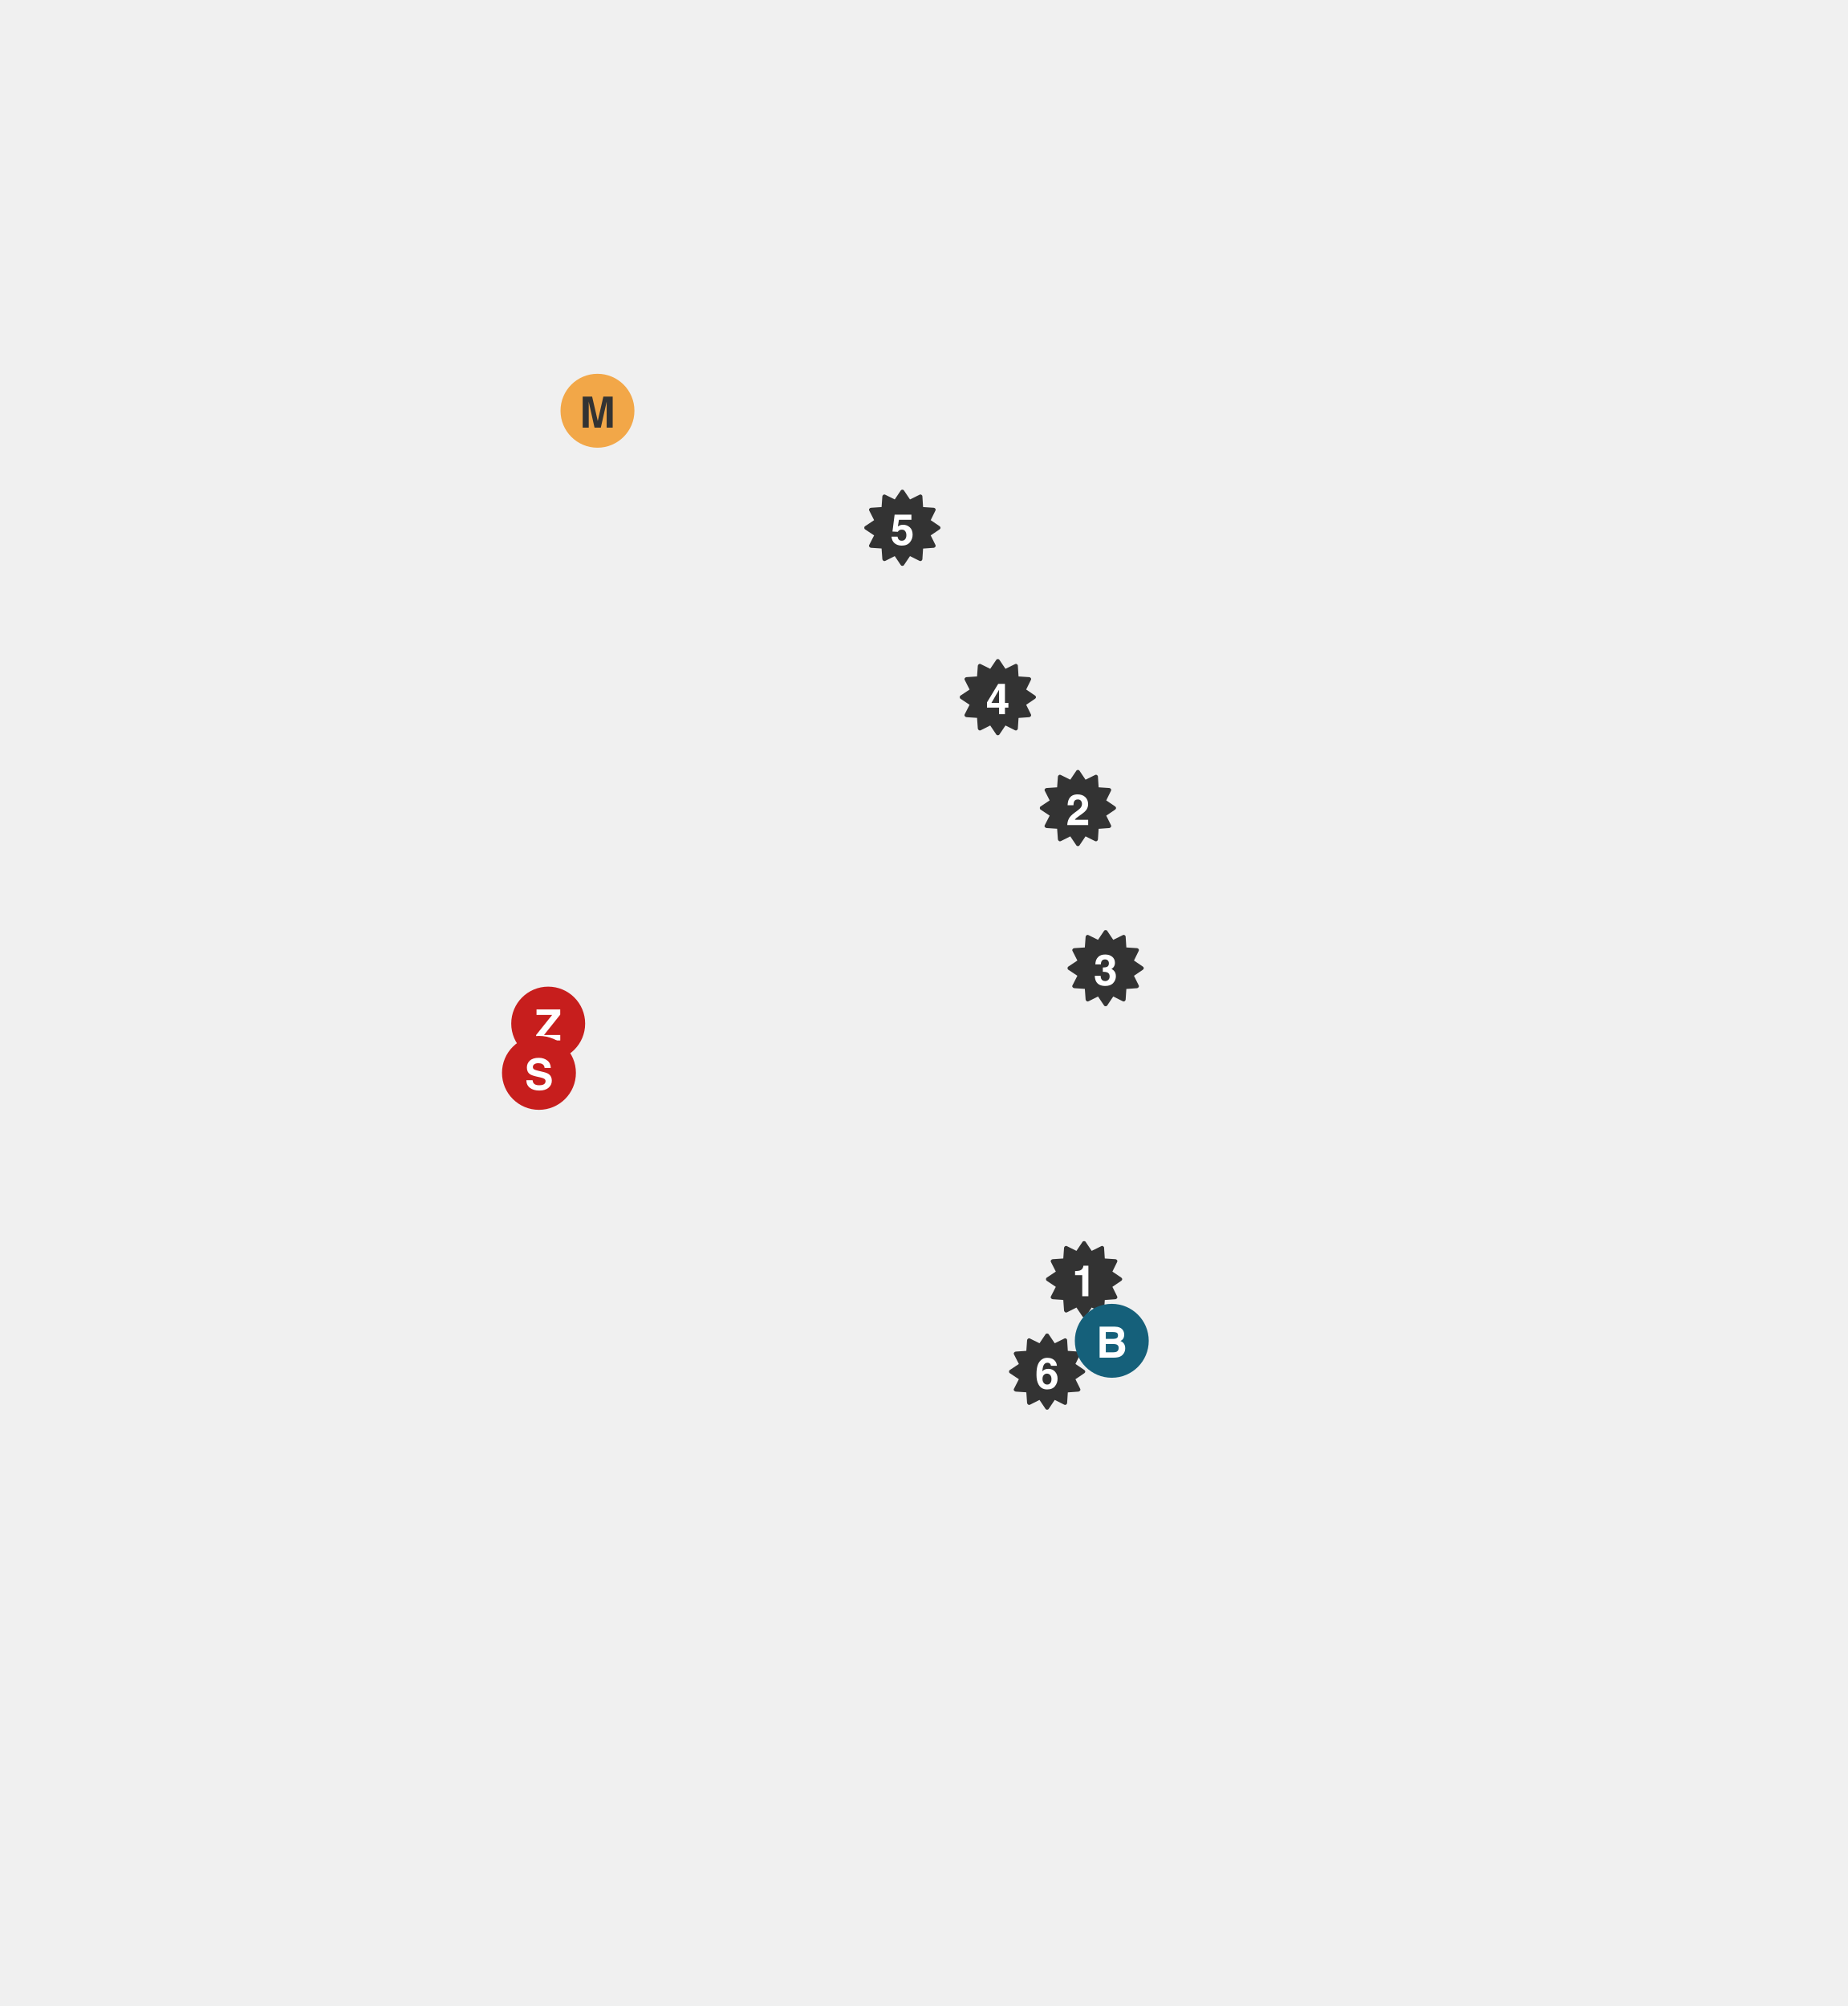
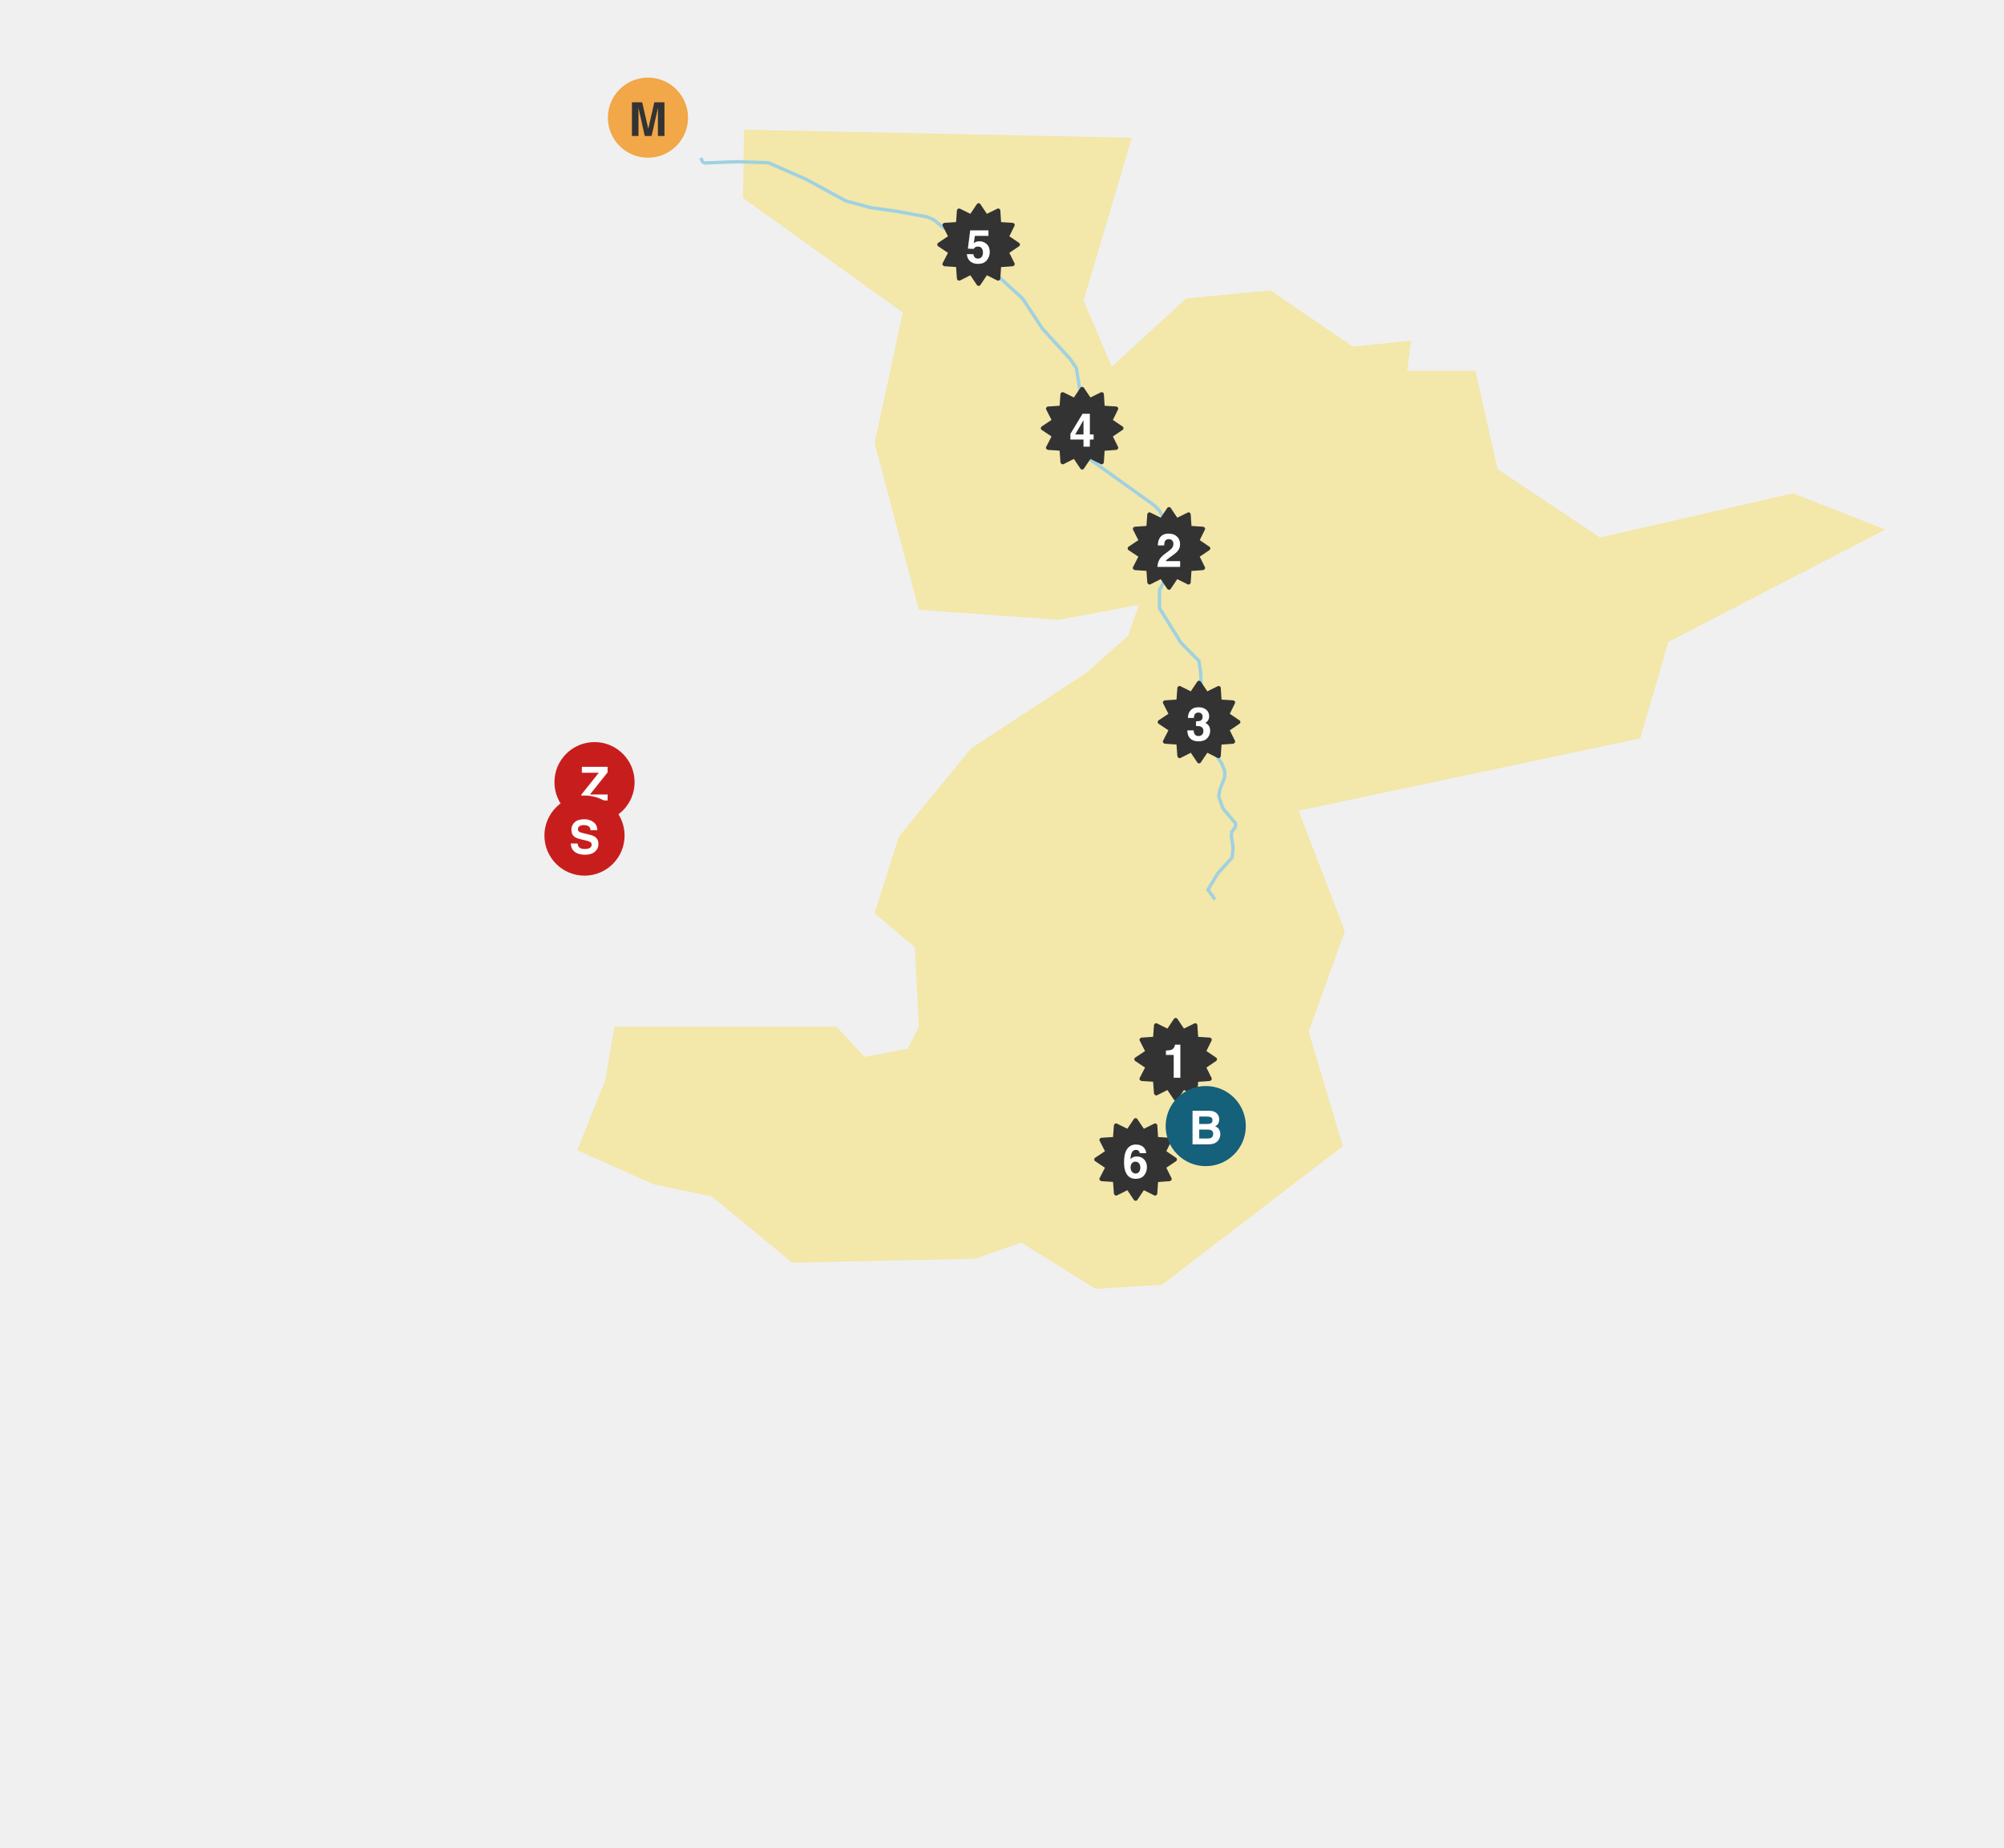
- <svg xmlns="http://www.w3.org/2000/svg" version="1.2" baseProfile="tiny" id="g-220727-the-otter-turf-wars-rgb-Artboard_1-interactions-img" x="0px" y="0px" viewBox="0 0 600 651.377" overflow="visible" xml:space="preserve">
+ <svg xmlns="http://www.w3.org/2000/svg" version="1.2" baseProfile="tiny" id="g-220727-the-otter-turf-wars-rgb-Artboard_1-interactions-img" x="0px" y="0px" viewBox="0 0 600 553.239" overflow="visible" xml:space="preserve">
  <g>
-     <g id="fights_00000143602886018491655390000018355709801574389648_">
-       <g id="kallang-basin_00000091711116273010800360000000198170714389015182_" transform="translate(359, 346)">
-         <path fill="#333333" d="M9.2-34.098l2.875,1.95c0.2,0.133,0.3,0.308,0.3,0.525c0,0.217-0.1,0.392-0.3,0.525L9.2-29.148     l1.525,3.075c0.117,0.233,0.108,0.442-0.025,0.625c-0.133,0.183-0.3,0.292-0.5,0.325l-3.475,0.25L6.5-21.423     c-0.017,0.2-0.117,0.367-0.3,0.5s-0.392,0.15-0.625,0.05l-3.1-1.55l-1.95,2.9C0.408-19.34,0.233-19.248,0-19.248     s-0.408-0.092-0.525-0.275l-1.95-2.9l-3.075,1.55c-0.233,0.1-0.442,0.083-0.625-0.05c-0.183-0.133-0.292-0.3-0.325-0.5     l-0.25-3.475l-3.425-0.225c-0.217-0.017-0.4-0.125-0.55-0.325c-0.15-0.2-0.158-0.408-0.025-0.625l1.575-3.075l-2.925-1.95     c-0.183-0.117-0.275-0.292-0.275-0.525s0.092-0.408,0.275-0.525l2.925-1.95l-1.575-3.1c-0.117-0.2-0.108-0.4,0.025-0.6     c0.133-0.2,0.317-0.308,0.55-0.325l3.425-0.225l0.25-3.475c0.017-0.2,0.125-0.367,0.325-0.5c0.2-0.133,0.408-0.142,0.625-0.025     l3.075,1.525l1.95-2.9c0.117-0.183,0.292-0.275,0.525-0.275s0.408,0.092,0.525,0.275l1.95,2.9l3.1-1.525     C5.792-42.465,6-42.457,6.2-42.323c0.2,0.133,0.3,0.3,0.3,0.5l0.225,3.475l3.475,0.225c0.2,0.017,0.367,0.117,0.5,0.3     c0.133,0.183,0.142,0.392,0.025,0.625L9.2-34.098z" />
-         <path fill="#FFFFFF" d="M-1.213-34.029c-0.219,0.292-0.324,0.682-0.314,1.169h-1.818c0.018-0.492,0.102-0.959,0.252-1.401     c0.16-0.388,0.41-0.745,0.752-1.073c0.256-0.232,0.559-0.41,0.91-0.533c0.351-0.123,0.781-0.185,1.291-0.185     c0.948,0,1.713,0.245,2.294,0.735c0.581,0.489,0.872,1.146,0.872,1.972c0,0.583-0.174,1.075-0.52,1.477     c-0.219,0.251-0.447,0.422-0.684,0.513c0.178,0,0.433,0.152,0.766,0.458c0.496,0.46,0.744,1.089,0.744,1.887     c0,0.839-0.29,1.575-0.871,2.212c-0.581,0.635-1.441,0.953-2.58,0.953c-1.404,0-2.379-0.458-2.926-1.374     c-0.287-0.487-0.447-1.126-0.479-1.914h1.914c0,0.396,0.063,0.725,0.191,0.984c0.236,0.479,0.667,0.718,1.291,0.718     c0.383,0,0.717-0.131,1.002-0.393c0.285-0.263,0.428-0.64,0.428-1.132c0-0.651-0.265-1.087-0.793-1.306     c-0.301-0.123-0.775-0.185-1.422-0.185v-1.395c0.633-0.009,1.075-0.07,1.326-0.185c0.433-0.191,0.648-0.579,0.648-1.162     c0-0.378-0.109-0.686-0.331-0.923s-0.532-0.355-0.933-0.355C-0.662-34.466-0.999-34.321-1.213-34.029z" />
+     <path id="territory" style="opacity:0.3;" fill="#FCD206" d="M222.759,38.841l116.114,2.407l-14.439,48.732l8.423,19.854l22.26-20.455   l25.268-2.407l24.667,16.846l17.447-1.805l-1.203,9.024h20.455l6.618,29.48l30.683,20.455l57.756-13.236l27.675,10.829   l-64.976,33.691l-8.423,28.878l-102.277,21.659l13.837,36.098l-10.829,30.081l10.228,34.293l-54.147,41.512l-19.854,1.203   l-22.26-13.837l-13.837,4.813l-54.748,1.203l-24.065-19.854l-17.447-3.61l-22.862-10.228l8.423-21.057l2.707-15.943h66.48   l8.423,9.024l12.935-2.407l3.309-6.618l-1.203-23.764l-12.033-10.228l7.22-22.862l21.659-26.472l34.594-22.711l12.484-11.13   l3.159-9.175l-24.065,4.512l-41.813-3.008l-13.236-49.935l8.423-39.106l-47.829-34.293L222.759,38.841z" />
+     <polyline id="singapore-river-flow_00000062888374489425382880000008461278482158672567_" fill="none" stroke="#9FD1E1" points="   363.777,269.378 361.672,266.445 364.604,261.557 368.891,256.819 369.192,253.961 368.665,250.126 368.816,249.073    369.869,247.719 369.944,246.591 366.184,242.154 364.905,238.62 365.206,236.514 366.635,232.904 366.71,230.949 365.733,228.542    360.393,220.571 360.092,219.443 359.942,215.307 363.251,224.933 360.393,220.571 360.092,219.443 359.491,201.544    358.964,197.935 353.55,192.445 347.157,182.142 347.157,176.727 349.188,172.892 350.316,167.402 348.661,155.745    347.157,152.963 345.653,151.384 326.551,137.697 325.499,136.193 325.047,132.357 323.844,120.099 322.265,110.247    320.385,107.465 312.112,98.44 306.171,89.416 296.244,80.391 295.342,78.662 295.417,74.601 295.041,73.849 293.011,72.871    289.777,73.172 288.574,72.721 288.047,72.044 287.596,69.111 286.844,68.284 285.716,67.908 284.212,68.359 282.482,68.209    279.624,65.877 277.669,64.975 269.096,63.395 268.194,63.245 260.748,62.192 253.228,60.162 241.346,53.694 230.065,48.731    220.815,48.43 210.964,48.806 210.362,48.505 209.836,47.302  " />
+     <g id="fights_00000081614842730058854690000006274134120437993877_">
+       <g id="kallang-basin_00000176005469868634637900000012980897109190725528_" transform="translate(359, 346)">
+         <path fill="#333333" d="M9.2-132.236l2.875,1.95c0.2,0.133,0.3,0.308,0.3,0.525c0,0.217-0.1,0.392-0.3,0.525l-2.875,1.95     l1.525,3.075c0.117,0.233,0.108,0.442-0.025,0.625c-0.133,0.183-0.3,0.292-0.5,0.325l-3.475,0.25l-0.225,3.45     c-0.017,0.2-0.117,0.367-0.3,0.5c-0.183,0.133-0.392,0.15-0.625,0.05l-3.1-1.55l-1.95,2.9c-0.117,0.183-0.292,0.275-0.525,0.275     s-0.408-0.092-0.525-0.275l-1.95-2.9l-3.075,1.55c-0.233,0.1-0.442,0.083-0.625-0.05c-0.183-0.133-0.292-0.3-0.325-0.5     l-0.25-3.475l-3.425-0.225c-0.217-0.017-0.4-0.125-0.55-0.325c-0.15-0.2-0.158-0.408-0.025-0.625l1.575-3.075l-2.925-1.95     c-0.183-0.117-0.275-0.292-0.275-0.525c0-0.233,0.092-0.408,0.275-0.525l2.925-1.95l-1.575-3.1c-0.117-0.2-0.108-0.4,0.025-0.6     c0.133-0.2,0.317-0.308,0.55-0.325l3.425-0.225l0.25-3.475c0.017-0.2,0.125-0.367,0.325-0.5c0.2-0.133,0.408-0.142,0.625-0.025     l3.075,1.525l1.95-2.9c0.117-0.183,0.292-0.275,0.525-0.275s0.408,0.092,0.525,0.275l1.95,2.9l3.1-1.525     c0.217-0.117,0.425-0.108,0.625,0.025s0.3,0.3,0.3,0.5l0.225,3.475l3.475,0.225c0.2,0.017,0.367,0.117,0.5,0.3     c0.133,0.183,0.142,0.392,0.025,0.625L9.2-132.236z" />
+         <path fill="#FFFFFF" d="M-1.213-132.167c-0.219,0.292-0.324,0.682-0.314,1.169h-1.818c0.018-0.492,0.102-0.959,0.252-1.401     c0.16-0.388,0.41-0.745,0.752-1.073c0.256-0.232,0.559-0.41,0.91-0.533c0.351-0.123,0.781-0.185,1.291-0.185     c0.948,0,1.713,0.245,2.294,0.735c0.581,0.489,0.872,1.146,0.872,1.972c0,0.583-0.174,1.075-0.52,1.477     c-0.219,0.251-0.447,0.422-0.684,0.513c0.178,0,0.433,0.152,0.766,0.458c0.496,0.46,0.744,1.089,0.744,1.887     c0,0.839-0.29,1.575-0.871,2.212c-0.581,0.635-1.441,0.953-2.58,0.953c-1.404,0-2.379-0.458-2.926-1.374     c-0.287-0.487-0.447-1.126-0.479-1.914h1.914c0,0.396,0.063,0.725,0.191,0.984c0.236,0.479,0.667,0.718,1.291,0.718     c0.383,0,0.717-0.131,1.002-0.393c0.285-0.263,0.428-0.64,0.428-1.132c0-0.651-0.265-1.087-0.793-1.306     c-0.301-0.123-0.775-0.185-1.422-0.185v-1.395c0.633-0.009,1.075-0.07,1.326-0.185c0.433-0.191,0.648-0.579,0.648-1.162     c0-0.378-0.109-0.686-0.331-0.923s-0.532-0.355-0.933-0.355C-0.662-132.604-0.999-132.459-1.213-132.167z" />
      </g>
-       <g id="braddell_00000021831469048012802360000009890713220871879605_" transform="translate(324, 258)">
-         <path fill="#333333" d="M9.2-34.098l2.875,1.95c0.2,0.133,0.3,0.308,0.3,0.525c0,0.217-0.1,0.392-0.3,0.525L9.2-29.148     l1.525,3.075c0.117,0.233,0.108,0.442-0.025,0.625c-0.133,0.183-0.3,0.292-0.5,0.325l-3.475,0.25L6.5-21.423     c-0.017,0.2-0.117,0.367-0.3,0.5s-0.392,0.15-0.625,0.05l-3.1-1.55l-1.95,2.9C0.408-19.34,0.233-19.248,0-19.248     s-0.408-0.092-0.525-0.275l-1.95-2.9l-3.075,1.55c-0.233,0.1-0.442,0.083-0.625-0.05c-0.183-0.133-0.292-0.3-0.325-0.5     l-0.25-3.475l-3.425-0.225c-0.217-0.017-0.4-0.125-0.55-0.325c-0.15-0.2-0.158-0.408-0.025-0.625l1.575-3.075l-2.925-1.95     c-0.183-0.117-0.275-0.292-0.275-0.525s0.092-0.408,0.275-0.525l2.925-1.95l-1.575-3.1c-0.117-0.2-0.108-0.4,0.025-0.6     c0.133-0.2,0.317-0.308,0.55-0.325l3.425-0.225l0.25-3.475c0.017-0.2,0.125-0.367,0.325-0.5c0.2-0.133,0.408-0.142,0.625-0.025     l3.075,1.525l1.95-2.9c0.117-0.183,0.292-0.275,0.525-0.275s0.408,0.092,0.525,0.275l1.95,2.9l3.1-1.525     C5.792-42.465,6-42.457,6.2-42.323c0.2,0.133,0.3,0.3,0.3,0.5l0.225,3.475l3.475,0.225c0.2,0.017,0.367,0.117,0.5,0.3     c0.133,0.183,0.142,0.392,0.025,0.625L9.2-34.098z" />
-         <path fill="#FFFFFF" d="M3.428-29.749v1.524H2.307v2.133H0.4v-2.133h-3.924v-1.702l3.643-6.016h2.188v6.193H3.428z      M-2.082-29.749H0.4v-4.279L-2.082-29.749z" />
+       <g id="braddell_00000153670936008494262370000005660399490573803966_" transform="translate(324, 258)">
+         <path fill="#333333" d="M9.2-132.236l2.875,1.95c0.2,0.133,0.3,0.308,0.3,0.525c0,0.217-0.1,0.392-0.3,0.525l-2.875,1.95     l1.525,3.075c0.117,0.233,0.108,0.442-0.025,0.625c-0.133,0.183-0.3,0.292-0.5,0.325l-3.475,0.25l-0.225,3.45     c-0.017,0.2-0.117,0.367-0.3,0.5c-0.183,0.133-0.392,0.15-0.625,0.05l-3.1-1.55l-1.95,2.9c-0.117,0.183-0.292,0.275-0.525,0.275     s-0.408-0.092-0.525-0.275l-1.95-2.9l-3.075,1.55c-0.233,0.1-0.442,0.083-0.625-0.05c-0.183-0.133-0.292-0.3-0.325-0.5     l-0.25-3.475l-3.425-0.225c-0.217-0.017-0.4-0.125-0.55-0.325c-0.15-0.2-0.158-0.408-0.025-0.625l1.575-3.075l-2.925-1.95     c-0.183-0.117-0.275-0.292-0.275-0.525c0-0.233,0.092-0.408,0.275-0.525l2.925-1.95l-1.575-3.1c-0.117-0.2-0.108-0.4,0.025-0.6     c0.133-0.2,0.317-0.308,0.55-0.325l3.425-0.225l0.25-3.475c0.017-0.2,0.125-0.367,0.325-0.5c0.2-0.133,0.408-0.142,0.625-0.025     l3.075,1.525l1.95-2.9c0.117-0.183,0.292-0.275,0.525-0.275s0.408,0.092,0.525,0.275l1.95,2.9l3.1-1.525     c0.217-0.117,0.425-0.108,0.625,0.025s0.3,0.3,0.3,0.5l0.225,3.475l3.475,0.225c0.2,0.017,0.367,0.117,0.5,0.3     c0.133,0.183,0.142,0.392,0.025,0.625L9.2-132.236z" />
+         <path fill="#FFFFFF" d="M3.428-127.887v1.524H2.307v2.133H0.4v-2.133h-3.924v-1.702l3.643-6.016h2.188v6.193H3.428z      M-2.082-127.887H0.4v-4.279L-2.082-127.887z" />
      </g>
-       <g id="bishan-park_00000015331172955548433180000014889166448333312410_" transform="translate(293, 203)">
-         <path fill="#333333" d="M9.2-34.098l2.875,1.95c0.2,0.133,0.3,0.308,0.3,0.525c0,0.217-0.1,0.392-0.3,0.525L9.2-29.148     l1.525,3.075c0.117,0.233,0.108,0.442-0.025,0.625c-0.133,0.183-0.3,0.292-0.5,0.325l-3.475,0.25L6.5-21.423     c-0.017,0.2-0.117,0.367-0.3,0.5s-0.392,0.15-0.625,0.05l-3.1-1.55l-1.95,2.9C0.408-19.34,0.233-19.248,0-19.248     s-0.408-0.092-0.525-0.275l-1.95-2.9l-3.075,1.55c-0.233,0.1-0.442,0.083-0.625-0.05c-0.183-0.133-0.292-0.3-0.325-0.5     l-0.25-3.475l-3.425-0.225c-0.217-0.017-0.4-0.125-0.55-0.325c-0.15-0.2-0.158-0.408-0.025-0.625l1.575-3.075l-2.925-1.95     c-0.183-0.117-0.275-0.292-0.275-0.525s0.092-0.408,0.275-0.525l2.925-1.95l-1.575-3.1c-0.117-0.2-0.108-0.4,0.025-0.6     c0.133-0.2,0.317-0.308,0.55-0.325l3.425-0.225l0.25-3.475c0.017-0.2,0.125-0.367,0.325-0.5c0.2-0.133,0.408-0.142,0.625-0.025     l3.075,1.525l1.95-2.9c0.117-0.183,0.292-0.275,0.525-0.275s0.408,0.092,0.525,0.275l1.95,2.9l3.1-1.525     C5.792-42.465,6-42.457,6.2-42.323c0.2,0.133,0.3,0.3,0.3,0.5l0.225,3.475l3.475,0.225c0.2,0.017,0.367,0.117,0.5,0.3     c0.133,0.183,0.142,0.392,0.025,0.625L9.2-34.098z" />
-         <path fill="#FFFFFF" d="M-0.161-31.014c-0.237,0-0.442,0.029-0.615,0.089c-0.305,0.109-0.536,0.312-0.69,0.608l-1.75-0.082     l0.697-5.476h5.462v1.654h-4.054l-0.355,2.167c0.301-0.196,0.536-0.326,0.704-0.39C-0.479-32.547-0.136-32.6,0.27-32.6     c0.82,0,1.536,0.275,2.146,0.827s0.916,1.354,0.916,2.406c0,0.916-0.294,1.734-0.882,2.454s-1.467,1.08-2.639,1.08     c-0.943,0-1.718-0.253-2.324-0.759s-0.943-1.224-1.012-2.153h1.941c0.078,0.424,0.226,0.751,0.444,0.98     c0.219,0.23,0.538,0.346,0.957,0.346c0.483,0,0.851-0.17,1.104-0.51c0.253-0.339,0.379-0.767,0.379-1.281     c0-0.506-0.119-0.934-0.355-1.281C0.71-30.84,0.341-31.014-0.161-31.014z" />
+       <g id="bishan-park_00000013189657649225862050000009571622067827446445_" transform="translate(293, 203)">
+         <path fill="#333333" d="M9.2-132.236l2.875,1.95c0.2,0.133,0.3,0.308,0.3,0.525c0,0.217-0.1,0.392-0.3,0.525l-2.875,1.95     l1.525,3.075c0.117,0.233,0.108,0.442-0.025,0.625c-0.133,0.183-0.3,0.292-0.5,0.325l-3.475,0.25l-0.225,3.45     c-0.017,0.2-0.117,0.367-0.3,0.5c-0.183,0.133-0.392,0.15-0.625,0.05l-3.1-1.55l-1.95,2.9c-0.117,0.183-0.292,0.275-0.525,0.275     s-0.408-0.092-0.525-0.275l-1.95-2.9l-3.075,1.55c-0.233,0.1-0.442,0.083-0.625-0.05c-0.183-0.133-0.292-0.3-0.325-0.5     l-0.25-3.475l-3.425-0.225c-0.217-0.017-0.4-0.125-0.55-0.325c-0.15-0.2-0.158-0.408-0.025-0.625l1.575-3.075l-2.925-1.95     c-0.183-0.117-0.275-0.292-0.275-0.525c0-0.233,0.092-0.408,0.275-0.525l2.925-1.95l-1.575-3.1c-0.117-0.2-0.108-0.4,0.025-0.6     c0.133-0.2,0.317-0.308,0.55-0.325l3.425-0.225l0.25-3.475c0.017-0.2,0.125-0.367,0.325-0.5c0.2-0.133,0.408-0.142,0.625-0.025     l3.075,1.525l1.95-2.9c0.117-0.183,0.292-0.275,0.525-0.275s0.408,0.092,0.525,0.275l1.95,2.9l3.1-1.525     c0.217-0.117,0.425-0.108,0.625,0.025s0.3,0.3,0.3,0.5l0.225,3.475l3.475,0.225c0.2,0.017,0.367,0.117,0.5,0.3     c0.133,0.183,0.142,0.392,0.025,0.625L9.2-132.236z" />
+         <path fill="#FFFFFF" d="M-0.161-129.152c-0.237,0-0.442,0.029-0.615,0.089c-0.305,0.109-0.536,0.312-0.69,0.608l-1.75-0.082     l0.697-5.476h5.462v1.654h-4.054l-0.355,2.167c0.301-0.196,0.536-0.326,0.704-0.39c0.283-0.104,0.626-0.157,1.032-0.157     c0.82,0,1.536,0.275,2.146,0.827s0.916,1.354,0.916,2.406c0,0.916-0.294,1.734-0.882,2.454s-1.467,1.08-2.639,1.08     c-0.943,0-1.718-0.253-2.324-0.759s-0.943-1.224-1.012-2.153h1.941c0.078,0.424,0.226,0.751,0.444,0.98     c0.219,0.23,0.538,0.346,0.957,0.346c0.483,0,0.851-0.17,1.104-0.51c0.253-0.339,0.379-0.767,0.379-1.281     c0-0.506-0.119-0.934-0.355-1.281C0.71-128.978,0.341-129.152-0.161-129.152z" />
      </g>
-       <g id="gbtb_00000137813495721024096410000003991934850588702897_" transform="translate(340, 477)">
-         <path fill="#333333" d="M9.2-34.098l2.875,1.95c0.2,0.133,0.3,0.308,0.3,0.525c0,0.217-0.1,0.392-0.3,0.525L9.2-29.148     l1.525,3.075c0.117,0.233,0.108,0.442-0.025,0.625c-0.133,0.183-0.3,0.292-0.5,0.325l-3.475,0.25L6.5-21.423     c-0.017,0.2-0.117,0.367-0.3,0.5s-0.392,0.15-0.625,0.05l-3.1-1.55l-1.95,2.9C0.408-19.34,0.233-19.248,0-19.248     s-0.408-0.092-0.525-0.275l-1.95-2.9l-3.075,1.55c-0.233,0.1-0.442,0.083-0.625-0.05c-0.183-0.133-0.292-0.3-0.325-0.5     l-0.25-3.475l-3.425-0.225c-0.217-0.017-0.4-0.125-0.55-0.325c-0.15-0.2-0.158-0.408-0.025-0.625l1.575-3.075l-2.925-1.95     c-0.183-0.117-0.275-0.292-0.275-0.525s0.092-0.408,0.275-0.525l2.925-1.95l-1.575-3.1c-0.117-0.2-0.108-0.4,0.025-0.6     c0.133-0.2,0.317-0.308,0.55-0.325l3.425-0.225l0.25-3.475c0.017-0.2,0.125-0.367,0.325-0.5c0.2-0.133,0.408-0.142,0.625-0.025     l3.075,1.525l1.95-2.9c0.117-0.183,0.292-0.275,0.525-0.275s0.408,0.092,0.525,0.275l1.95,2.9l3.1-1.525     C5.792-42.465,6-42.457,6.2-42.323c0.2,0.133,0.3,0.3,0.3,0.5l0.225,3.475l3.475,0.225c0.2,0.017,0.367,0.117,0.5,0.3     c0.133,0.183,0.142,0.392,0.025,0.625L9.2-34.098z" />
-         <path fill="#FFFFFF" d="M0.387-32.525c0.879,0,1.6,0.299,2.163,0.896s0.845,1.36,0.845,2.29c0,0.925-0.276,1.741-0.828,2.447     c-0.551,0.706-1.408,1.06-2.57,1.06c-1.248,0-2.169-0.521-2.762-1.565c-0.46-0.815-0.689-1.868-0.689-3.158     c0-0.757,0.031-1.372,0.096-1.846c0.113-0.843,0.334-1.545,0.662-2.105c0.283-0.479,0.653-0.863,1.111-1.155     S-0.58-36.1,0.059-36.1c0.92,0,1.654,0.236,2.201,0.707c0.547,0.473,0.854,1.1,0.922,1.884H1.24c0-0.159-0.061-0.335-0.184-0.526     c-0.21-0.31-0.527-0.465-0.951-0.465c-0.633,0-1.084,0.355-1.354,1.066c-0.146,0.392-0.246,0.971-0.301,1.736     c0.242-0.287,0.522-0.497,0.842-0.629C-0.389-32.458-0.023-32.525,0.387-32.525z M-0.926-30.665     C-1.309-30.37-1.5-29.891-1.5-29.23c0,0.533,0.143,0.969,0.43,1.306s0.652,0.506,1.094,0.506c0.434,0,0.773-0.163,1.022-0.488     c0.249-0.326,0.372-0.749,0.372-1.269c0-0.579-0.141-1.022-0.424-1.329c-0.282-0.309-0.629-0.462-1.039-0.462     C-0.377-30.966-0.671-30.866-0.926-30.665z" />
+       <g id="gbtb_00000121995864292689205400000007988587776630849708_" transform="translate(340, 477)">
+         <path fill="#333333" d="M9.2-132.236l2.875,1.95c0.2,0.133,0.3,0.308,0.3,0.525c0,0.217-0.1,0.392-0.3,0.525l-2.875,1.95     l1.525,3.075c0.117,0.233,0.108,0.442-0.025,0.625c-0.133,0.183-0.3,0.292-0.5,0.325l-3.475,0.25l-0.225,3.45     c-0.017,0.2-0.117,0.367-0.3,0.5c-0.183,0.133-0.392,0.15-0.625,0.05l-3.1-1.55l-1.95,2.9c-0.117,0.183-0.292,0.275-0.525,0.275     s-0.408-0.092-0.525-0.275l-1.95-2.9l-3.075,1.55c-0.233,0.1-0.442,0.083-0.625-0.05c-0.183-0.133-0.292-0.3-0.325-0.5     l-0.25-3.475l-3.425-0.225c-0.217-0.017-0.4-0.125-0.55-0.325c-0.15-0.2-0.158-0.408-0.025-0.625l1.575-3.075l-2.925-1.95     c-0.183-0.117-0.275-0.292-0.275-0.525c0-0.233,0.092-0.408,0.275-0.525l2.925-1.95l-1.575-3.1c-0.117-0.2-0.108-0.4,0.025-0.6     c0.133-0.2,0.317-0.308,0.55-0.325l3.425-0.225l0.25-3.475c0.017-0.2,0.125-0.367,0.325-0.5c0.2-0.133,0.408-0.142,0.625-0.025     l3.075,1.525l1.95-2.9c0.117-0.183,0.292-0.275,0.525-0.275s0.408,0.092,0.525,0.275l1.95,2.9l3.1-1.525     c0.217-0.117,0.425-0.108,0.625,0.025s0.3,0.3,0.3,0.5l0.225,3.475l3.475,0.225c0.2,0.017,0.367,0.117,0.5,0.3     c0.133,0.183,0.142,0.392,0.025,0.625L9.2-132.236z" />
+         <path fill="#FFFFFF" d="M0.387-130.663c0.879,0,1.6,0.299,2.163,0.896s0.845,1.36,0.845,2.29c0,0.925-0.276,1.741-0.828,2.447     c-0.551,0.706-1.408,1.06-2.57,1.06c-1.248,0-2.169-0.521-2.762-1.565c-0.46-0.815-0.689-1.868-0.689-3.158     c0-0.757,0.031-1.372,0.096-1.846c0.113-0.843,0.334-1.545,0.662-2.105c0.283-0.479,0.653-0.863,1.111-1.155     s1.006-0.438,1.645-0.438c0.92,0,1.654,0.236,2.201,0.707c0.547,0.473,0.854,1.1,0.922,1.884H1.24     c0-0.159-0.061-0.335-0.184-0.526c-0.21-0.31-0.527-0.465-0.951-0.465c-0.633,0-1.084,0.355-1.354,1.066     c-0.146,0.392-0.246,0.971-0.301,1.736c0.242-0.287,0.522-0.497,0.842-0.629C-0.389-130.596-0.023-130.663,0.387-130.663z      M-0.926-128.803c-0.383,0.296-0.574,0.774-0.574,1.436c0,0.533,0.143,0.969,0.43,1.306s0.652,0.506,1.094,0.506     c0.434,0,0.773-0.163,1.022-0.488c0.249-0.326,0.372-0.749,0.372-1.269c0-0.579-0.141-1.022-0.424-1.329     c-0.282-0.309-0.629-0.462-1.039-0.462C-0.377-129.104-0.671-129.003-0.926-128.803z" />
      </g>
-       <g id="potong-pasir_00000080175587434292669090000000190080918496640442_" transform="translate(350, 294)">
-         <path fill="#333333" d="M9.2-34.098l2.875,1.95c0.2,0.133,0.3,0.308,0.3,0.525c0,0.217-0.1,0.392-0.3,0.525L9.2-29.148     l1.525,3.075c0.117,0.233,0.108,0.442-0.025,0.625c-0.133,0.183-0.3,0.292-0.5,0.325l-3.475,0.25L6.5-21.423     c-0.017,0.2-0.117,0.367-0.3,0.5s-0.392,0.15-0.625,0.05l-3.1-1.55l-1.95,2.9C0.408-19.34,0.233-19.248,0-19.248     s-0.408-0.092-0.525-0.275l-1.95-2.9l-3.075,1.55c-0.233,0.1-0.442,0.083-0.625-0.05c-0.183-0.133-0.292-0.3-0.325-0.5     l-0.25-3.475l-3.425-0.225c-0.217-0.017-0.4-0.125-0.55-0.325c-0.15-0.2-0.158-0.408-0.025-0.625l1.575-3.075l-2.925-1.95     c-0.183-0.117-0.275-0.292-0.275-0.525s0.092-0.408,0.275-0.525l2.925-1.95l-1.575-3.1c-0.117-0.2-0.108-0.4,0.025-0.6     c0.133-0.2,0.317-0.308,0.55-0.325l3.425-0.225l0.25-3.475c0.017-0.2,0.125-0.367,0.325-0.5c0.2-0.133,0.408-0.142,0.625-0.025     l3.075,1.525l1.95-2.9c0.117-0.183,0.292-0.275,0.525-0.275s0.408,0.092,0.525,0.275l1.95,2.9l3.1-1.525     C5.792-42.465,6-42.457,6.2-42.323c0.2,0.133,0.3,0.3,0.3,0.5l0.225,3.475l3.475,0.225c0.2,0.017,0.367,0.117,0.5,0.3     c0.133,0.183,0.142,0.392,0.025,0.625L9.2-34.098z" />
-         <path fill="#FFFFFF" d="M0.975-33.988c-0.232-0.278-0.565-0.417-0.998-0.417c-0.593,0-0.996,0.221-1.211,0.663     c-0.123,0.255-0.195,0.661-0.219,1.217h-1.893c0.031-0.843,0.184-1.524,0.457-2.044c0.52-0.989,1.443-1.483,2.77-1.483     c1.048,0,1.882,0.29,2.502,0.872c0.619,0.58,0.93,1.35,0.93,2.307c0,0.733-0.219,1.386-0.656,1.955     c-0.287,0.378-0.76,0.8-1.416,1.265L0.461-29.1c-0.487,0.347-0.82,0.597-1.001,0.752s-0.331,0.335-0.454,0.54h4.326v1.716h-6.787     c0.018-0.711,0.17-1.36,0.457-1.948c0.278-0.661,0.935-1.36,1.969-2.099c0.898-0.643,1.479-1.103,1.744-1.381     c0.405-0.433,0.607-0.907,0.607-1.422C1.322-33.361,1.207-33.709,0.975-33.988z" />
+       <g id="potong-pasir_00000140704636339503511630000017907602329119230872_" transform="translate(350, 294)">
+         <path fill="#333333" d="M9.2-132.236l2.875,1.95c0.2,0.133,0.3,0.308,0.3,0.525c0,0.217-0.1,0.392-0.3,0.525l-2.875,1.95     l1.525,3.075c0.117,0.233,0.108,0.442-0.025,0.625c-0.133,0.183-0.3,0.292-0.5,0.325l-3.475,0.25l-0.225,3.45     c-0.017,0.2-0.117,0.367-0.3,0.5c-0.183,0.133-0.392,0.15-0.625,0.05l-3.1-1.55l-1.95,2.9c-0.117,0.183-0.292,0.275-0.525,0.275     s-0.408-0.092-0.525-0.275l-1.95-2.9l-3.075,1.55c-0.233,0.1-0.442,0.083-0.625-0.05c-0.183-0.133-0.292-0.3-0.325-0.5     l-0.25-3.475l-3.425-0.225c-0.217-0.017-0.4-0.125-0.55-0.325c-0.15-0.2-0.158-0.408-0.025-0.625l1.575-3.075l-2.925-1.95     c-0.183-0.117-0.275-0.292-0.275-0.525c0-0.233,0.092-0.408,0.275-0.525l2.925-1.95l-1.575-3.1c-0.117-0.2-0.108-0.4,0.025-0.6     c0.133-0.2,0.317-0.308,0.55-0.325l3.425-0.225l0.25-3.475c0.017-0.2,0.125-0.367,0.325-0.5c0.2-0.133,0.408-0.142,0.625-0.025     l3.075,1.525l1.95-2.9c0.117-0.183,0.292-0.275,0.525-0.275s0.408,0.092,0.525,0.275l1.95,2.9l3.1-1.525     c0.217-0.117,0.425-0.108,0.625,0.025s0.3,0.3,0.3,0.5l0.225,3.475l3.475,0.225c0.2,0.017,0.367,0.117,0.5,0.3     c0.133,0.183,0.142,0.392,0.025,0.625L9.2-132.236z" />
+         <path fill="#FFFFFF" d="M0.975-132.126c-0.232-0.278-0.565-0.417-0.998-0.417c-0.593,0-0.996,0.221-1.211,0.663     c-0.123,0.255-0.195,0.661-0.219,1.217h-1.893c0.031-0.843,0.184-1.524,0.457-2.044c0.52-0.989,1.443-1.483,2.77-1.483     c1.048,0,1.882,0.29,2.502,0.872c0.619,0.58,0.93,1.35,0.93,2.307c0,0.733-0.219,1.386-0.656,1.955     c-0.287,0.378-0.76,0.8-1.416,1.265l-0.779,0.554c-0.487,0.347-0.82,0.597-1.001,0.752s-0.331,0.335-0.454,0.54h4.326v1.716     h-6.787c0.018-0.711,0.17-1.36,0.457-1.948c0.278-0.661,0.935-1.36,1.969-2.099c0.898-0.643,1.479-1.103,1.744-1.381     c0.405-0.433,0.607-0.907,0.607-1.422C1.322-131.499,1.207-131.847,0.975-132.126z" />
      </g>
-       <g id="marina-reservoir_00000087381679292902612360000002636274715194585013_" transform="translate(352, 447)">
-         <path fill="#333333" d="M9.2-34.098l2.875,1.95c0.2,0.133,0.3,0.308,0.3,0.525c0,0.217-0.1,0.392-0.3,0.525L9.2-29.148     l1.525,3.075c0.117,0.233,0.108,0.442-0.025,0.625c-0.133,0.183-0.3,0.292-0.5,0.325l-3.475,0.25L6.5-21.423     c-0.017,0.2-0.117,0.367-0.3,0.5s-0.392,0.15-0.625,0.05l-3.1-1.55l-1.95,2.9C0.408-19.34,0.233-19.248,0-19.248     s-0.408-0.092-0.525-0.275l-1.95-2.9l-3.075,1.55c-0.233,0.1-0.442,0.083-0.625-0.05c-0.183-0.133-0.292-0.3-0.325-0.5     l-0.25-3.475l-3.425-0.225c-0.217-0.017-0.4-0.125-0.55-0.325c-0.15-0.2-0.158-0.408-0.025-0.625l1.575-3.075l-2.925-1.95     c-0.183-0.117-0.275-0.292-0.275-0.525s0.092-0.408,0.275-0.525l2.925-1.95l-1.575-3.1c-0.117-0.2-0.108-0.4,0.025-0.6     c0.133-0.2,0.317-0.308,0.55-0.325l3.425-0.225l0.25-3.475c0.017-0.2,0.125-0.367,0.325-0.5c0.2-0.133,0.408-0.142,0.625-0.025     l3.075,1.525l1.95-2.9c0.117-0.183,0.292-0.275,0.525-0.275s0.408,0.092,0.525,0.275l1.95,2.9l3.1-1.525     C5.792-42.465,6-42.457,6.2-42.323c0.2,0.133,0.3,0.3,0.3,0.5l0.225,3.475l3.475,0.225c0.2,0.017,0.367,0.117,0.5,0.3     c0.133,0.183,0.142,0.392,0.025,0.625L9.2-34.098z" />
-         <path fill="#FFFFFF" d="M1.404-26.092h-1.996v-6.836h-2.33v-1.326c0.615-0.027,1.045-0.068,1.291-0.123     c0.393-0.087,0.711-0.26,0.957-0.52c0.169-0.178,0.297-0.415,0.383-0.711c0.051-0.178,0.076-0.31,0.076-0.396h1.619V-26.092z" />
+       <g id="marina-reservoir_00000150080700265563812900000001111987796832199605_" transform="translate(352, 447)">
+         <path fill="#333333" d="M9.2-132.236l2.875,1.95c0.2,0.133,0.3,0.308,0.3,0.525c0,0.217-0.1,0.392-0.3,0.525l-2.875,1.95     l1.525,3.075c0.117,0.233,0.108,0.442-0.025,0.625c-0.133,0.183-0.3,0.292-0.5,0.325l-3.475,0.25l-0.225,3.45     c-0.017,0.2-0.117,0.367-0.3,0.5c-0.183,0.133-0.392,0.15-0.625,0.05l-3.1-1.55l-1.95,2.9c-0.117,0.183-0.292,0.275-0.525,0.275     s-0.408-0.092-0.525-0.275l-1.95-2.9l-3.075,1.55c-0.233,0.1-0.442,0.083-0.625-0.05c-0.183-0.133-0.292-0.3-0.325-0.5     l-0.25-3.475l-3.425-0.225c-0.217-0.017-0.4-0.125-0.55-0.325c-0.15-0.2-0.158-0.408-0.025-0.625l1.575-3.075l-2.925-1.95     c-0.183-0.117-0.275-0.292-0.275-0.525c0-0.233,0.092-0.408,0.275-0.525l2.925-1.95l-1.575-3.1c-0.117-0.2-0.108-0.4,0.025-0.6     c0.133-0.2,0.317-0.308,0.55-0.325l3.425-0.225l0.25-3.475c0.017-0.2,0.125-0.367,0.325-0.5c0.2-0.133,0.408-0.142,0.625-0.025     l3.075,1.525l1.95-2.9c0.117-0.183,0.292-0.275,0.525-0.275s0.408,0.092,0.525,0.275l1.95,2.9l3.1-1.525     c0.217-0.117,0.425-0.108,0.625,0.025s0.3,0.3,0.3,0.5l0.225,3.475l3.475,0.225c0.2,0.017,0.367,0.117,0.5,0.3     c0.133,0.183,0.142,0.392,0.025,0.625L9.2-132.236z" />
+         <path fill="#FFFFFF" d="M1.404-124.23h-1.996v-6.836h-2.33v-1.326c0.615-0.027,1.045-0.068,1.291-0.123     c0.393-0.087,0.711-0.26,0.957-0.52c0.169-0.178,0.297-0.415,0.383-0.711c0.051-0.178,0.076-0.31,0.076-0.396h1.619V-124.23z" />
      </g>
    </g>
-     <g id="otters_00000008136960413044448510000015795433629006921371_">
-       <g id="bishan-otters_00000067928087221464796240000010331666679767365566_" transform="translate(361, 467)">
-         <path fill="#15607A" d="M12-31.623c0,6.627-5.373,12-12,12s-12-5.373-12-12s5.373-12,12-12S12-38.251,12-31.623z" />
-         <path fill="#FFFFFF" d="M0.611-26.145h-4.566v-10.076h4.895c1.235,0.019,2.11,0.376,2.625,1.073     c0.311,0.429,0.465,0.941,0.465,1.538c0,0.615-0.154,1.109-0.465,1.483c-0.173,0.21-0.428,0.401-0.766,0.574     c0.516,0.187,0.904,0.483,1.166,0.889s0.393,0.897,0.393,1.477c0,0.597-0.15,1.133-0.451,1.606     c-0.191,0.314-0.43,0.579-0.717,0.793c-0.324,0.246-0.705,0.415-1.146,0.506S1.127-26.145,0.611-26.145z M1.609-32.502     c0.273-0.164,0.41-0.458,0.41-0.882c0-0.47-0.182-0.779-0.547-0.93c-0.314-0.104-0.715-0.157-1.203-0.157h-2.215v2.222h2.475     C0.972-32.249,1.332-32.333,1.609-32.502z M0.564-30.581h-2.51v2.687h2.475c0.442,0,0.787-0.06,1.033-0.178     c0.446-0.219,0.67-0.638,0.67-1.258c0-0.524-0.217-0.884-0.65-1.08C1.341-30.52,1.002-30.577,0.564-30.581z" />
+     <g id="otters_00000105408011486059376720000003713195363963753907_">
+       <g id="bishan-otters_00000152981038441420500680000002990806033252874153_" transform="translate(361, 467)">
+         <path id="bishan-otters-icon_00000135680823110356023520000014970563616138826139_" fill="#15607A" d="M12-129.761     c0,6.627-5.373,12-12,12s-12-5.373-12-12c0-6.627,5.373-12,12-12S12-136.389,12-129.761z" />
+         <path id="B_00000060009443540900609770000007421620112707918761_" fill="#FFFFFF" d="M0.611-124.283h-4.566v-10.076h4.895     c1.235,0.019,2.11,0.376,2.625,1.073c0.311,0.429,0.465,0.941,0.465,1.538c0,0.615-0.154,1.109-0.465,1.483     c-0.173,0.21-0.428,0.401-0.766,0.574c0.516,0.187,0.904,0.483,1.166,0.889s0.393,0.897,0.393,1.477     c0,0.597-0.15,1.133-0.451,1.606c-0.191,0.314-0.43,0.579-0.717,0.793c-0.324,0.246-0.705,0.415-1.146,0.506     S1.127-124.283,0.611-124.283z M1.609-130.64c0.273-0.164,0.41-0.458,0.41-0.882c0-0.47-0.182-0.779-0.547-0.93     c-0.314-0.104-0.715-0.157-1.203-0.157h-2.215v2.222h2.475C0.972-130.387,1.332-130.471,1.609-130.64z M0.564-128.719h-2.51     v2.687h2.475c0.442,0,0.787-0.06,1.033-0.178c0.446-0.219,0.67-0.638,0.67-1.258c0-0.524-0.217-0.884-0.65-1.08     C1.341-128.658,1.002-128.714,0.564-128.719z" />
      </g>
-       <g id="marina-otters_00000065058694894145913540000009922594996076312708_" transform="translate(194, 165)">
-         <path fill="#F2A748" d="M12-31.623c0,6.627-5.373,12-12,12s-12-5.373-12-12s5.373-12,12-12S12-38.251,12-31.623z" />
-         <path fill="#333333" d="M-2.837-26.145h-1.962v-10.076h3.062l1.832,7.923l1.818-7.923h3.028v10.076H2.98v-6.815     c0-0.196,0.002-0.471,0.007-0.823c0.004-0.354,0.007-0.626,0.007-0.817l-1.907,8.456h-2.044l-1.894-8.456     c0,0.191,0.002,0.464,0.007,0.817c0.004,0.353,0.007,0.627,0.007,0.823V-26.145z" />
+       <g id="marina-otters_00000076603246880743467930000003682186449748375225_" transform="translate(194, 165)">
+         <path id="_marina-otters-icon_00000066514848071162017080000016149311859620998548_" fill="#F2A748" d="M12-129.761     c0,6.627-5.373,12-12,12s-12-5.373-12-12c0-6.627,5.373-12,12-12S12-136.389,12-129.761z" />
+         <path id="M_00000011712662985528507050000009303315582818507405_" fill="#333333" d="M-2.837-124.283h-1.962v-10.076h3.062     l1.832,7.923l1.818-7.923h3.028v10.076H2.98v-6.815c0-0.196,0.002-0.471,0.007-0.823c0.004-0.354,0.007-0.626,0.007-0.817     l-1.907,8.456h-2.044l-1.894-8.456c0,0.191,0.002,0.464,0.007,0.817c0.004,0.353,0.007,0.627,0.007,0.823V-124.283z" />
      </g>
-       <g id="zouk_x5F_otter_00000119096876464315547100000002612155269630136195_" transform="translate(178, 364)">
-         <path fill="#C71E1D" d="M12-31.623c0,6.627-5.373,12-12,12s-12-5.373-12-12s5.373-12,12-12S12-38.251,12-31.623z" />
-         <path fill="#FFFFFF" d="M3.92-26.145H-3.92v-1.777l5.202-6.515h-5.072v-1.784h7.697v1.688l-5.271,6.61H3.92V-26.145z" />
+       <g id="zouk-otters_00000182502405125275094650000016791499138908566661_" transform="translate(178, 364)">
+         <path id="zouk-otters-icon_00000040567640508468996830000000458751440096011162_" fill="#C71E1D" d="M12-129.761     c0,6.627-5.373,12-12,12s-12-5.373-12-12c0-6.627,5.373-12,12-12S12-136.389,12-129.761z" />
+         <path id="Z_00000070079475352067408840000016714970929577979795_" fill="#FFFFFF" d="M3.92-124.283H-3.92v-1.777l5.202-6.515     h-5.072v-1.784h7.697v1.688l-5.271,6.61H3.92V-124.283z" />
      </g>
-       <g id="sbg_x5F_otter_00000141445109519918525060000018011785038450154384_" transform="translate(175, 380)">
-         <path fill="#C71E1D" d="M12-31.623c0,6.627-5.373,12-12,12s-12-5.373-12-12s5.373-12,12-12S12-38.251,12-31.623z" />
-         <path id="S_00000138536080635895777970000004705864287848321212_" fill="#FFFFFF" d="M0.055-27.601c0.497,0,0.9-0.055,1.21-0.164     c0.588-0.21,0.882-0.6,0.882-1.169c0-0.333-0.146-0.59-0.438-0.772c-0.292-0.178-0.75-0.335-1.374-0.472l-1.066-0.239     c-1.048-0.237-1.773-0.494-2.174-0.772c-0.679-0.465-1.019-1.191-1.019-2.181c0-0.902,0.328-1.652,0.984-2.249     s1.62-0.896,2.892-0.896c1.062,0,1.968,0.281,2.717,0.845c0.75,0.562,1.143,1.379,1.179,2.45H1.825     c-0.037-0.606-0.301-1.037-0.793-1.292c-0.328-0.169-0.736-0.253-1.224-0.253c-0.542,0-0.975,0.109-1.299,0.328     s-0.485,0.524-0.485,0.916c0,0.36,0.16,0.629,0.479,0.807c0.205,0.118,0.643,0.258,1.312,0.417l1.736,0.417     c0.761,0.183,1.335,0.426,1.723,0.731c0.602,0.474,0.902,1.16,0.902,2.058c0,0.921-0.352,1.685-1.056,2.294     c-0.704,0.607-1.699,0.912-2.984,0.912c-1.312,0-2.345-0.3-3.097-0.898c-0.752-0.6-1.128-1.424-1.128-2.472h2.01     c0.064,0.46,0.189,0.805,0.376,1.032C-1.36-27.808-0.775-27.601,0.055-27.601z" />
+       <g id="sbg-otters_00000072251484297711763010000010813947782309036456_" transform="translate(175, 380)">
+         <path id="sbg-otters-icon_00000075143256498700038580000003303250139950071716_" fill="#C71E1D" d="M12-129.761     c0,6.627-5.373,12-12,12s-12-5.373-12-12c0-6.627,5.373-12,12-12S12-136.389,12-129.761z" />
+         <path id="S_00000179609867182133195780000000626649044311167902_" fill="#FFFFFF" d="M0.055-125.739     c0.497,0,0.9-0.055,1.21-0.164c0.588-0.21,0.882-0.6,0.882-1.169c0-0.333-0.146-0.59-0.438-0.772     c-0.292-0.178-0.75-0.335-1.374-0.472l-1.066-0.239c-1.048-0.237-1.773-0.494-2.174-0.772c-0.679-0.465-1.019-1.191-1.019-2.181     c0-0.902,0.328-1.652,0.984-2.249s1.62-0.896,2.892-0.896c1.062,0,1.968,0.281,2.717,0.845c0.75,0.562,1.143,1.379,1.179,2.45     H1.825c-0.037-0.606-0.301-1.037-0.793-1.292c-0.328-0.169-0.736-0.253-1.224-0.253c-0.542,0-0.975,0.109-1.299,0.328     s-0.485,0.524-0.485,0.916c0,0.36,0.16,0.629,0.479,0.807c0.205,0.118,0.643,0.258,1.312,0.417l1.736,0.417     c0.761,0.183,1.335,0.426,1.723,0.731c0.602,0.474,0.902,1.16,0.902,2.058c0,0.921-0.352,1.685-1.056,2.294     c-0.704,0.607-1.699,0.912-2.984,0.912c-1.312,0-2.345-0.3-3.097-0.898c-0.752-0.6-1.128-1.424-1.128-2.472h2.01     c0.064,0.46,0.189,0.805,0.376,1.032C-1.36-125.946-0.775-125.739,0.055-125.739z" />
      </g>
    </g>
  </g>
  <style>
#g-220727-the-otter-turf-wars-rgb-Artboard_1-interactions-img rect, #g-220727-the-otter-turf-wars-rgb-Artboard_1-interactions-img circle, #g-220727-the-otter-turf-wars-rgb-Artboard_1-interactions-img path, #g-220727-the-otter-turf-wars-rgb-Artboard_1-interactions-img line, #g-220727-the-otter-turf-wars-rgb-Artboard_1-interactions-img polyline, #g-220727-the-otter-turf-wars-rgb-Artboard_1-interactions-img polygon { vector-effect: non-scaling-stroke; }
</style>
</svg>
